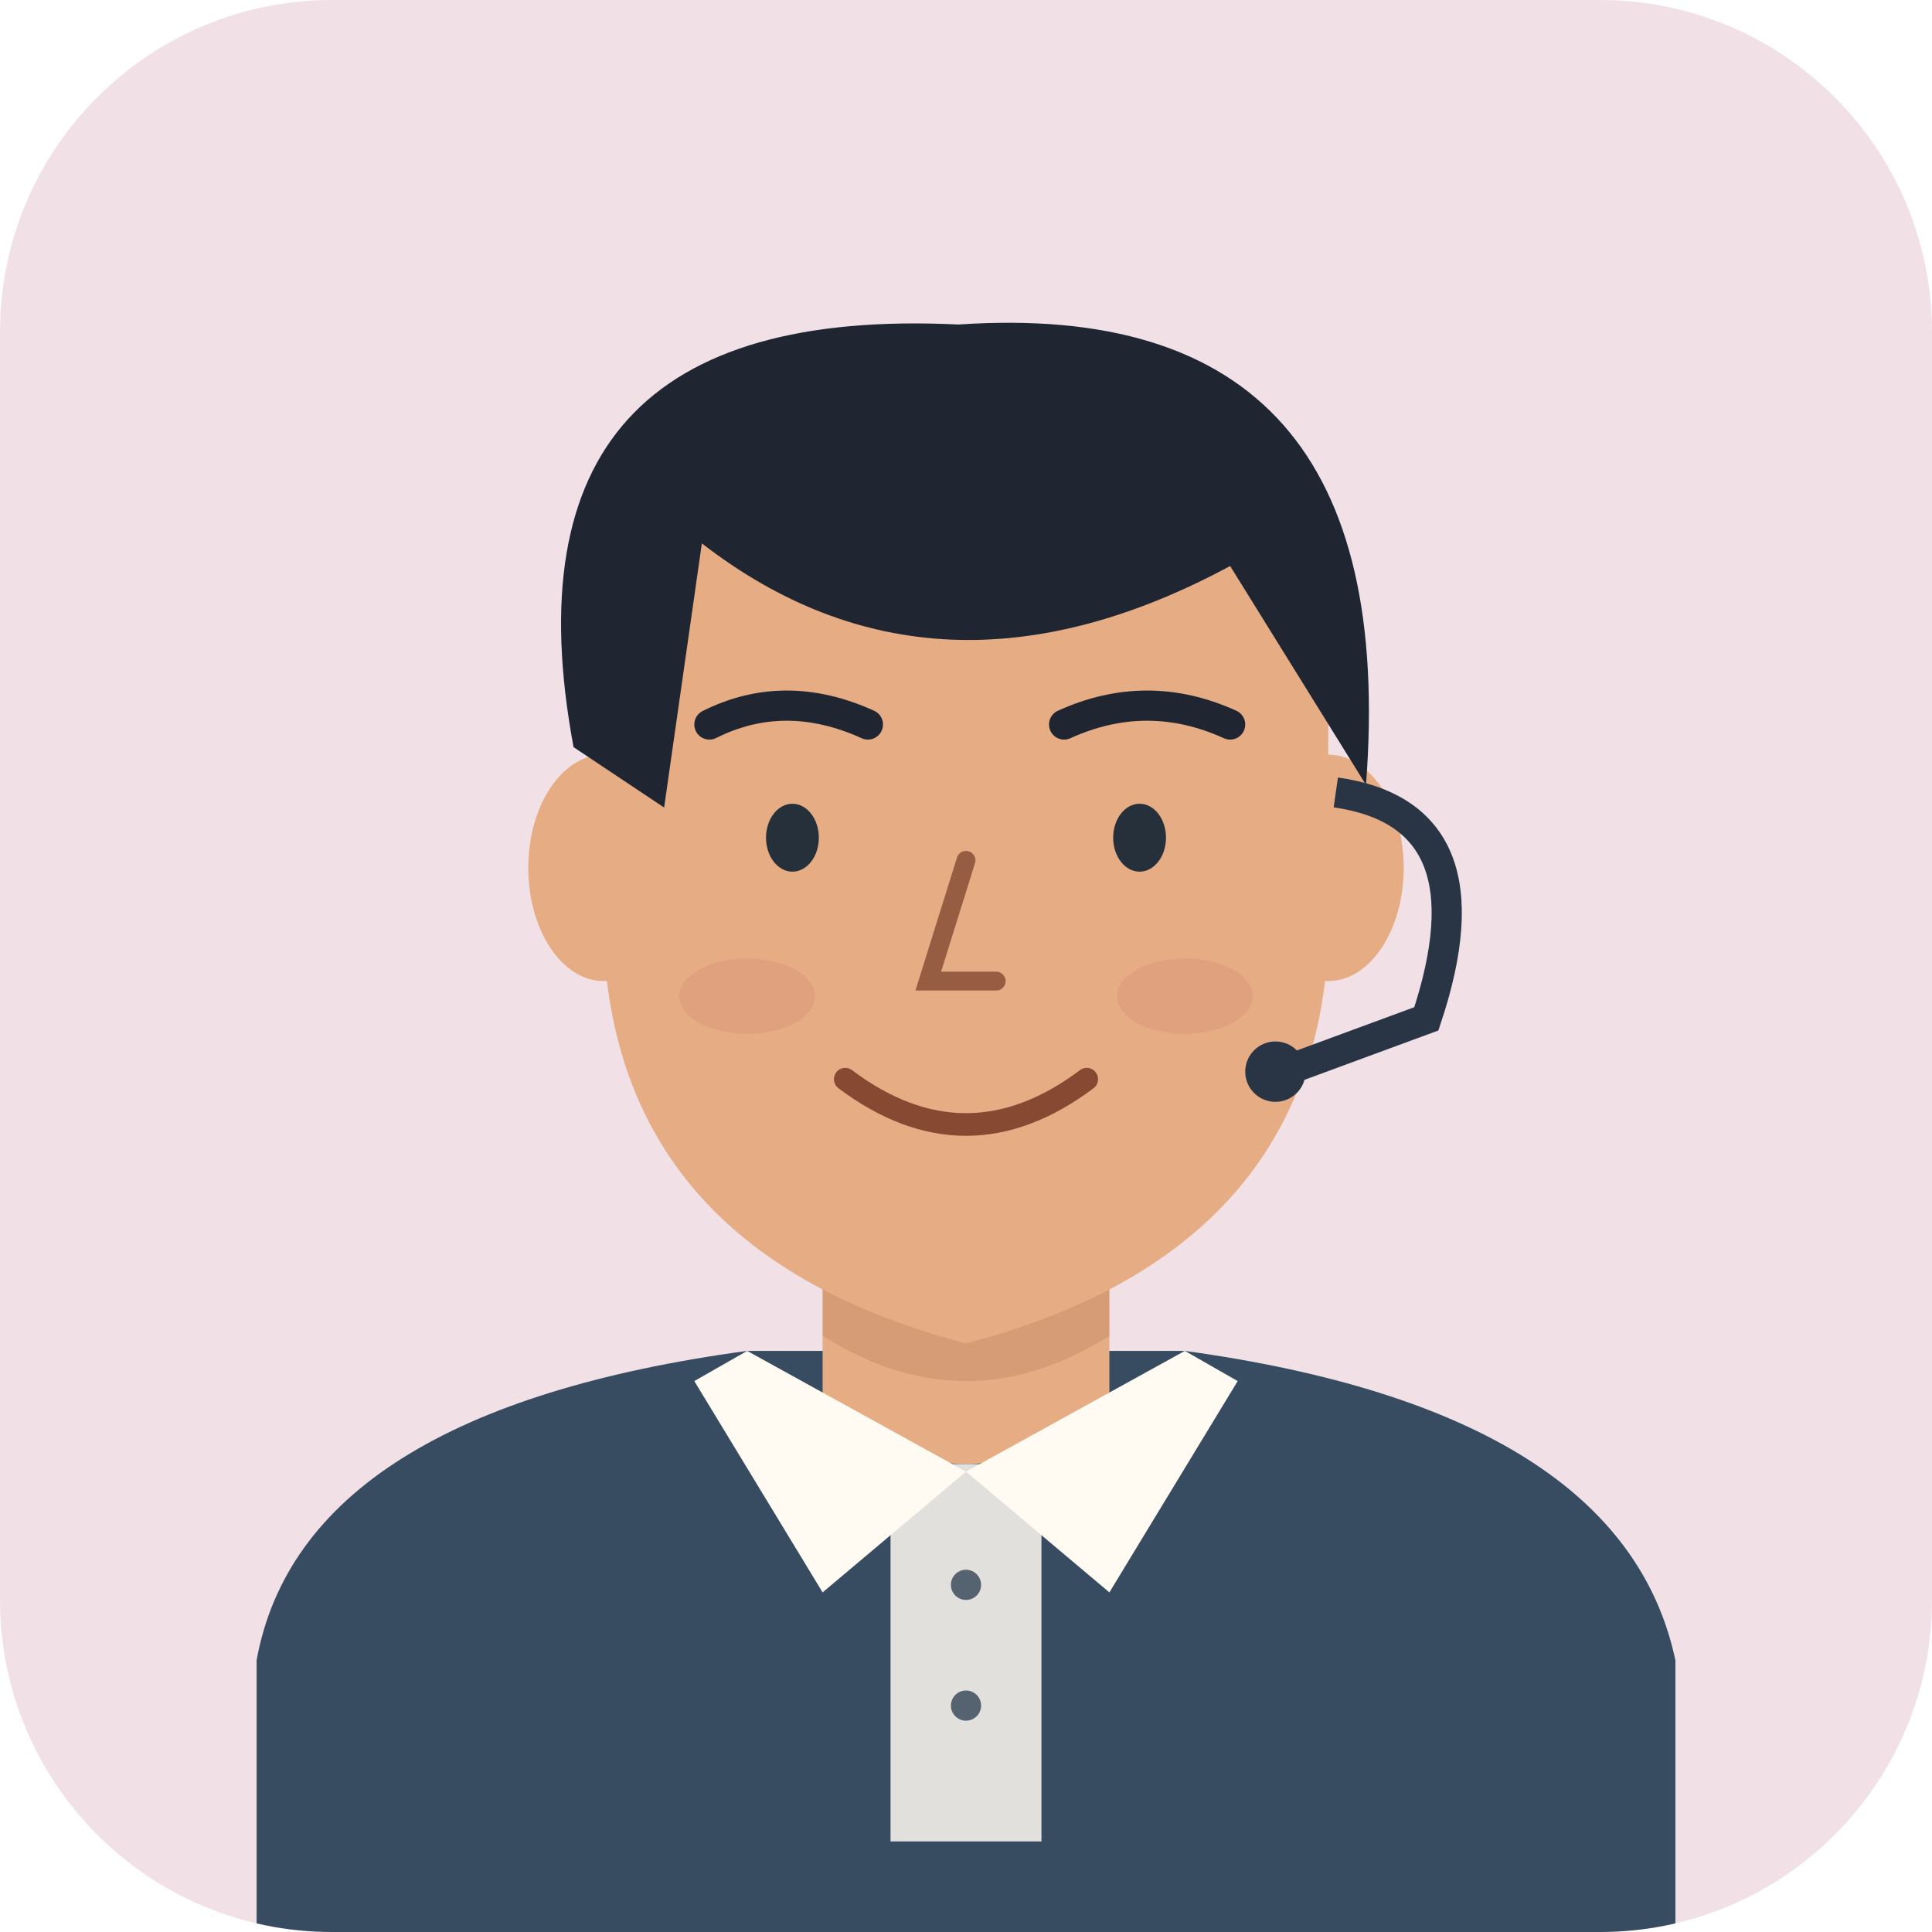
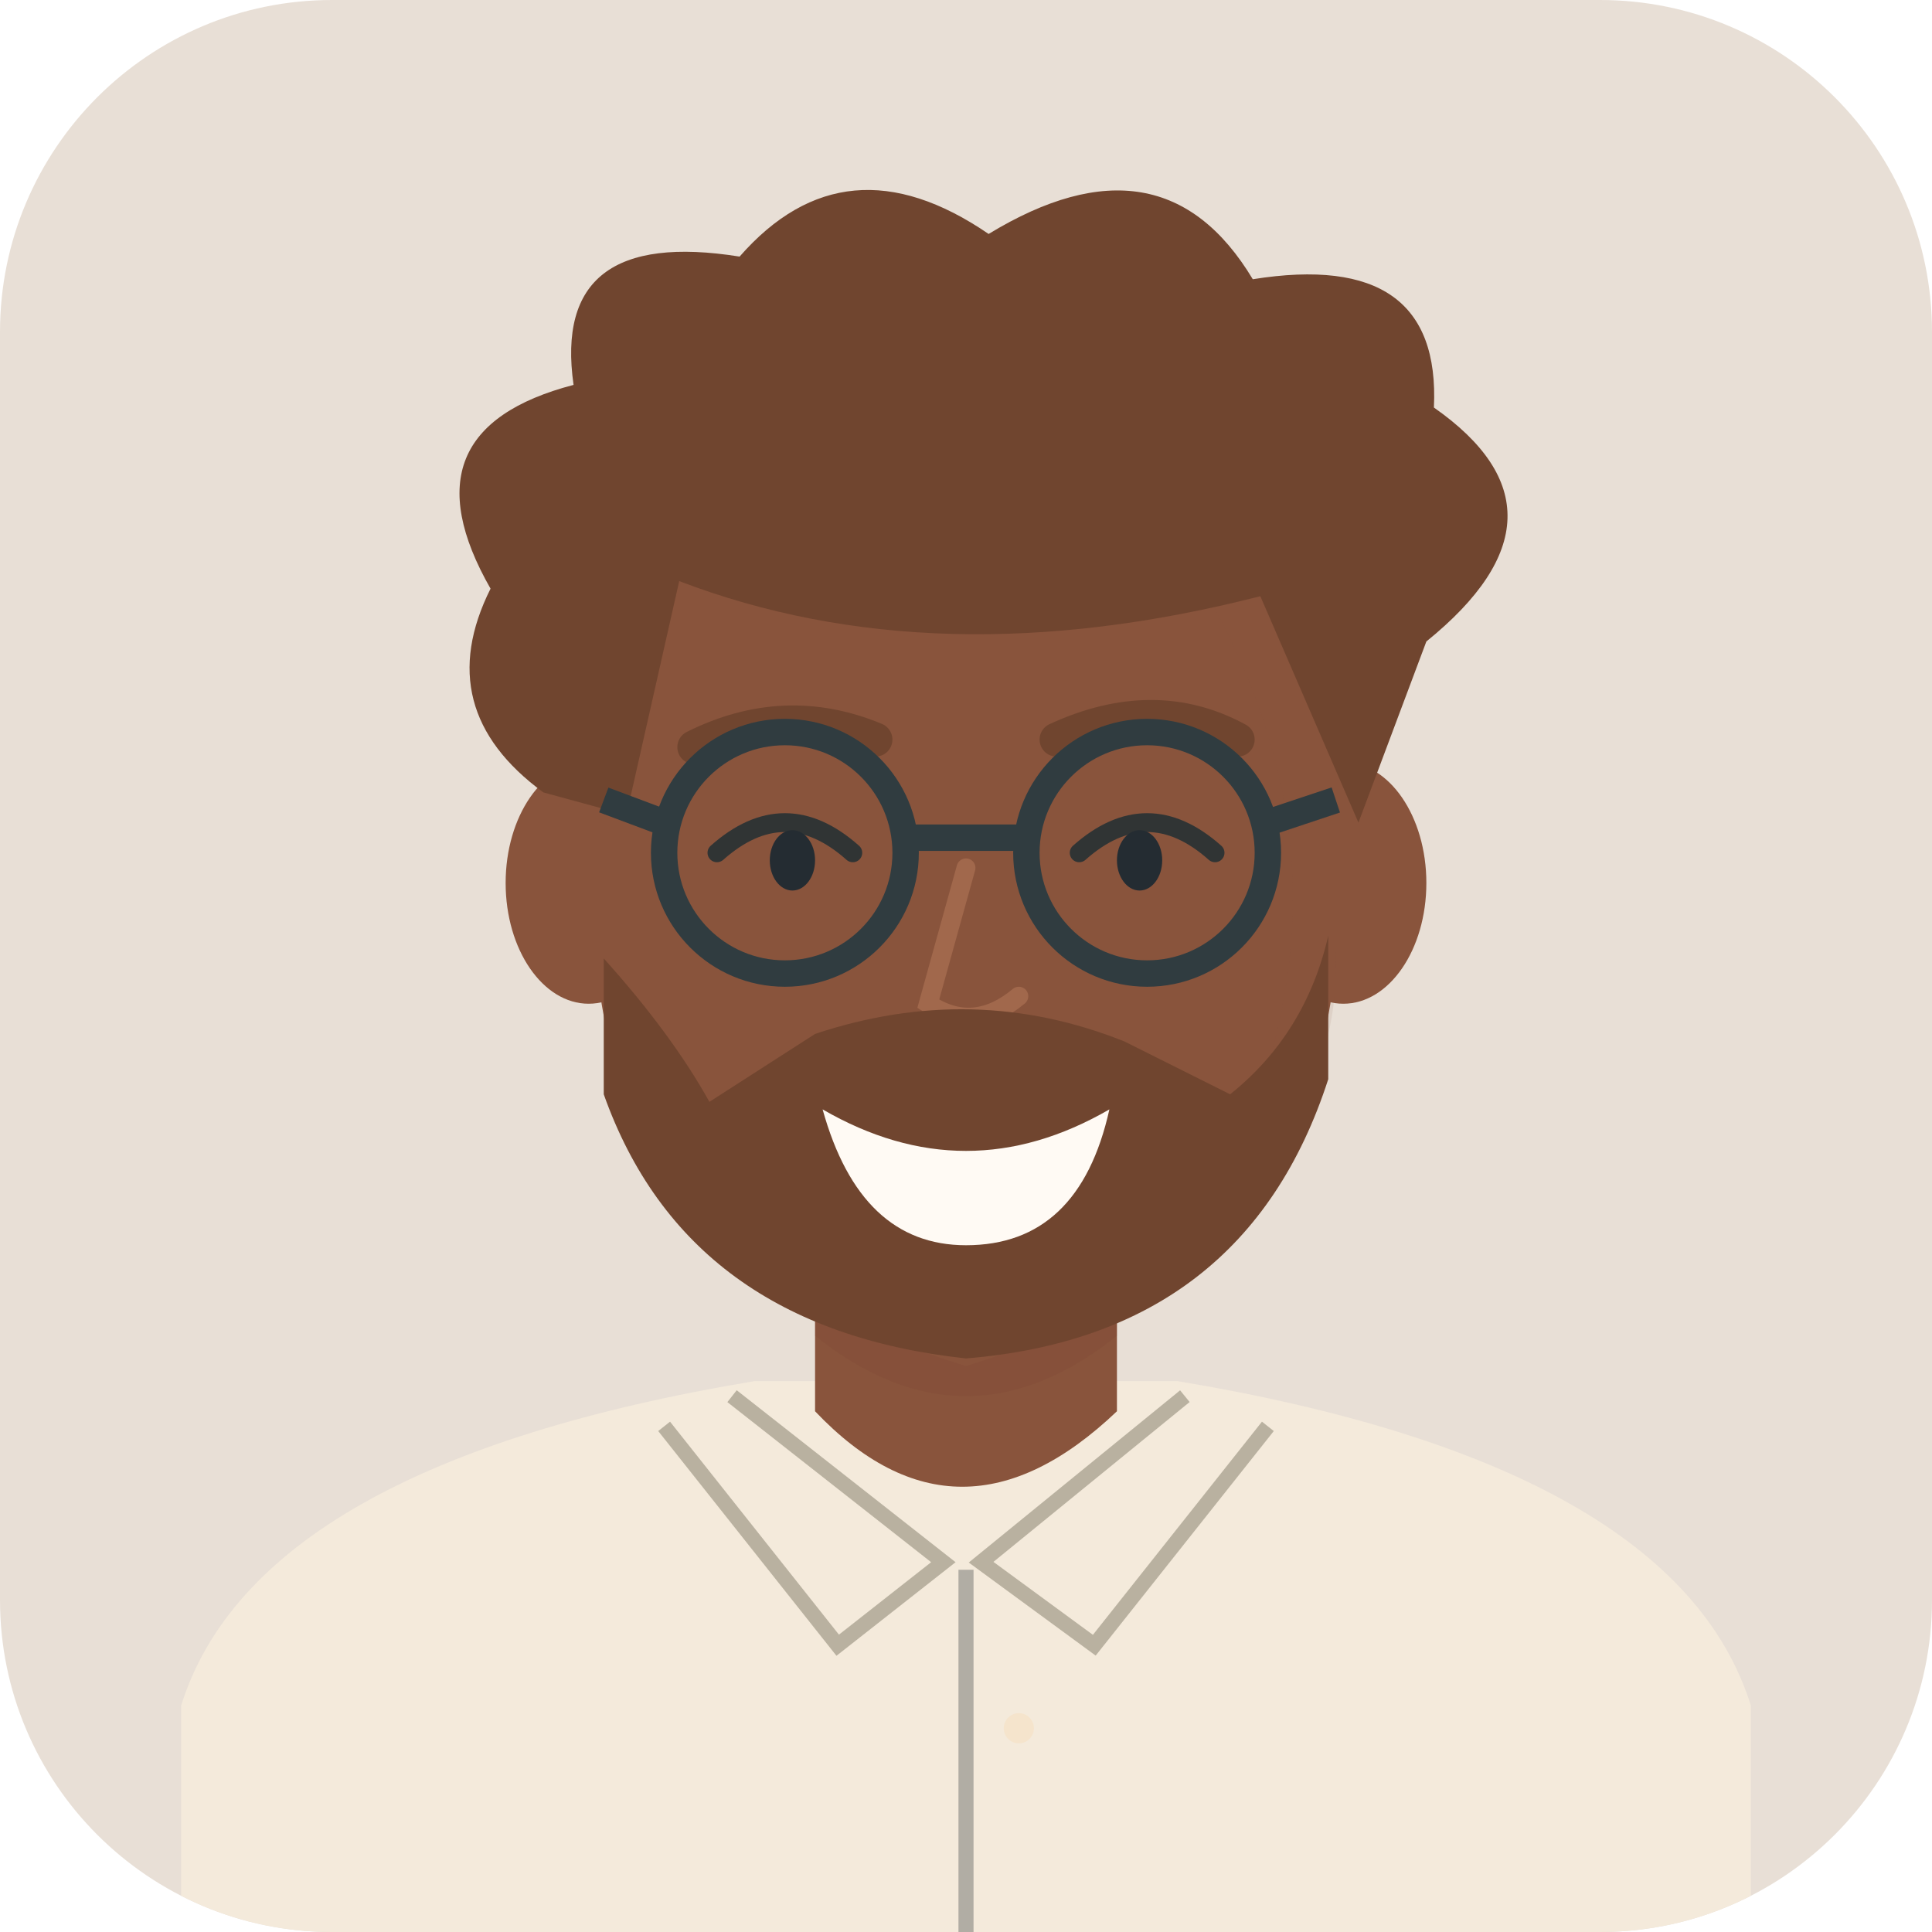
<svg xmlns="http://www.w3.org/2000/svg" viewBox="0 0 256 256" role="img" aria-labelledby="title">
  <defs>
    <clipPath id="portrait">
      <rect width="256" height="256" rx="44" />
    </clipPath>
  </defs>
  <g clip-path="url(#portrait)">
-     <path fill="#f1e1e7" d="M0 0H256V256H0Z" />
-     <path d="M34 256V220Q40 187 99 179H157Q215 187 222 220V256Z" fill="#374c61" />
-     <path d="M109 155V185Q128 203 147 185V155Z" fill="#e6ad84" />
-     <path d="M109 165Q128 182 147 165V177Q128 189 109 177Z" fill="#8a4b35" opacity=".18" />
-     <path d="M99 179L128 195L109 211L92 183M157 179L128 195L147 211L164 183" fill="#fffaf2" />
-     <path d="M118 194H138V244H118Z" fill="#fffaf2" opacity=".85" />
-     <circle cx="128" cy="210" r="2" fill="#556270" />
-     <circle cx="128" cy="226" r="2" fill="#556270" />
-     <ellipse cx="80" cy="115" rx="10" ry="15" fill="#e6ad84" />
-     <ellipse cx="176" cy="115" rx="10" ry="15" fill="#e6ad84" />
-     <path d="M80 91Q80 53 128 53Q176 53 176 91V125Q174 166 128 178Q82 166 80 125Z" fill="#e6ad84" />
-     <path d="M76 99Q65 40 127 43Q186 39 181 104L163 75Q124 96 93 72L88 107Z" fill="#1f2632" />
-     <path d="M94 96Q104 91 115 96M141 96Q152 91 163 96" fill="none" stroke="#1f2632" stroke-width="4" stroke-linecap="round" />
-     <ellipse cx="105" cy="111" rx="3.5" ry="4.5" fill="#25303b" />
-     <ellipse cx="151" cy="111" rx="3.5" ry="4.5" fill="#25303b" />
-     <path d="M128 114L123 130H132" fill="none" stroke="#965d42" stroke-width="2.5" stroke-linecap="round" />
-     <path d="M112 143Q128 155 144 143" fill="none" stroke="#884933" stroke-width="3" stroke-linecap="round" />
-     <ellipse cx="99" cy="132" rx="9" ry="5" fill="#ce7a67" opacity=".22" />
-     <ellipse cx="157" cy="132" rx="9" ry="5" fill="#ce7a67" opacity=".22" />
-     <path d="M177 105Q198 108 189 135L170 142" fill="none" stroke="#293545" stroke-width="4" />
-     <circle cx="169" cy="142" r="4" fill="#293545" />
+     <path fill="#e8dfd6" d="M0 0H256V256H0Z" />
+     <path d="M24 256V226Q34 194 100 183H156Q222 194 232 226V256Z" fill="#f4eadb" />
+     <path d="M108 157V187Q127 207 148 187V157Z" fill="#89543c" />
+     <path d="M108 164Q126 180 148 165V177Q128 193 108 177Z" fill="#7a4230" opacity=".2" />
+     <path d="M97 185L125 207L111 218L88 189M157 185L130 207L145 218L168 189" fill="#f4eadb" stroke="#b9b1a0" stroke-width="2" />
+     <path d="M128 208V256" stroke="#151e23" stroke-width="2" opacity=".3" />
+     <circle cx="135" cy="229" r="2" fill="#f5e4cc" />
+     <ellipse cx="78" cy="117" rx="11" ry="16" fill="#89543c" />
+     <ellipse cx="178" cy="117" rx="11" ry="16" fill="#89543c" />
+     <path d="M79 91Q80 53 128 51Q177 53 177 93V127Q174 167 128 181Q82 167 79 127Z" fill="#89543c" />
+     <path d="M157 74Q180 110 166 147L148 169Q178 153 177 126V94Q175 80 157 74Z" fill="#85523c" opacity=".1" />
+     <path d="M72 105Q57 94 65 78Q53 57 76 51Q73 30 98 34Q112 18 131 31Q154 17 166 37Q191 33 190 54Q210 68 189 85L180 109L167 79Q124 90 90 77L83 108Z" fill="#70452f" />
+     <path d="M92 99Q104 93 116 98M140 98Q153 92 164 98" fill="none" stroke="#70452f" stroke-width="4.5" stroke-linecap="round" />
+     <path d="M95 113Q104 105 113 113M143 113Q152 105 161 113" fill="none" stroke="#303434" stroke-width="2.5" stroke-linecap="round" />
+     <ellipse cx="105" cy="114" rx="3" ry="4" fill="#242c32" />
+     <ellipse cx="151" cy="114" rx="3" ry="4" fill="#242c32" />
+     <path d="M128 115L123 133Q129 137 135 132" fill="none" stroke="#a1684c" stroke-width="2.5" stroke-linecap="round" />
+     <path d="M80 127Q89 137 94 146L108 137Q129 130 149 138L163 145Q173 137 176 124V143Q165 177 128 180Q91 176 80 145Z" fill="#70452f" />
+     <path d="M109 147Q128 158 147 147Q143 165 128 165Q114 165 109 147Z" fill="#fffaf4" />
+     <g fill="none" stroke="#303c40" stroke-width="3.5">
+       <circle cx="104" cy="113" r="16" />
+       <circle cx="152" cy="113" r="16" />
+       <path d="M120 111H136M80 106L88 109M168 109L177 106" />
+     </g>
  </g>
</svg>
